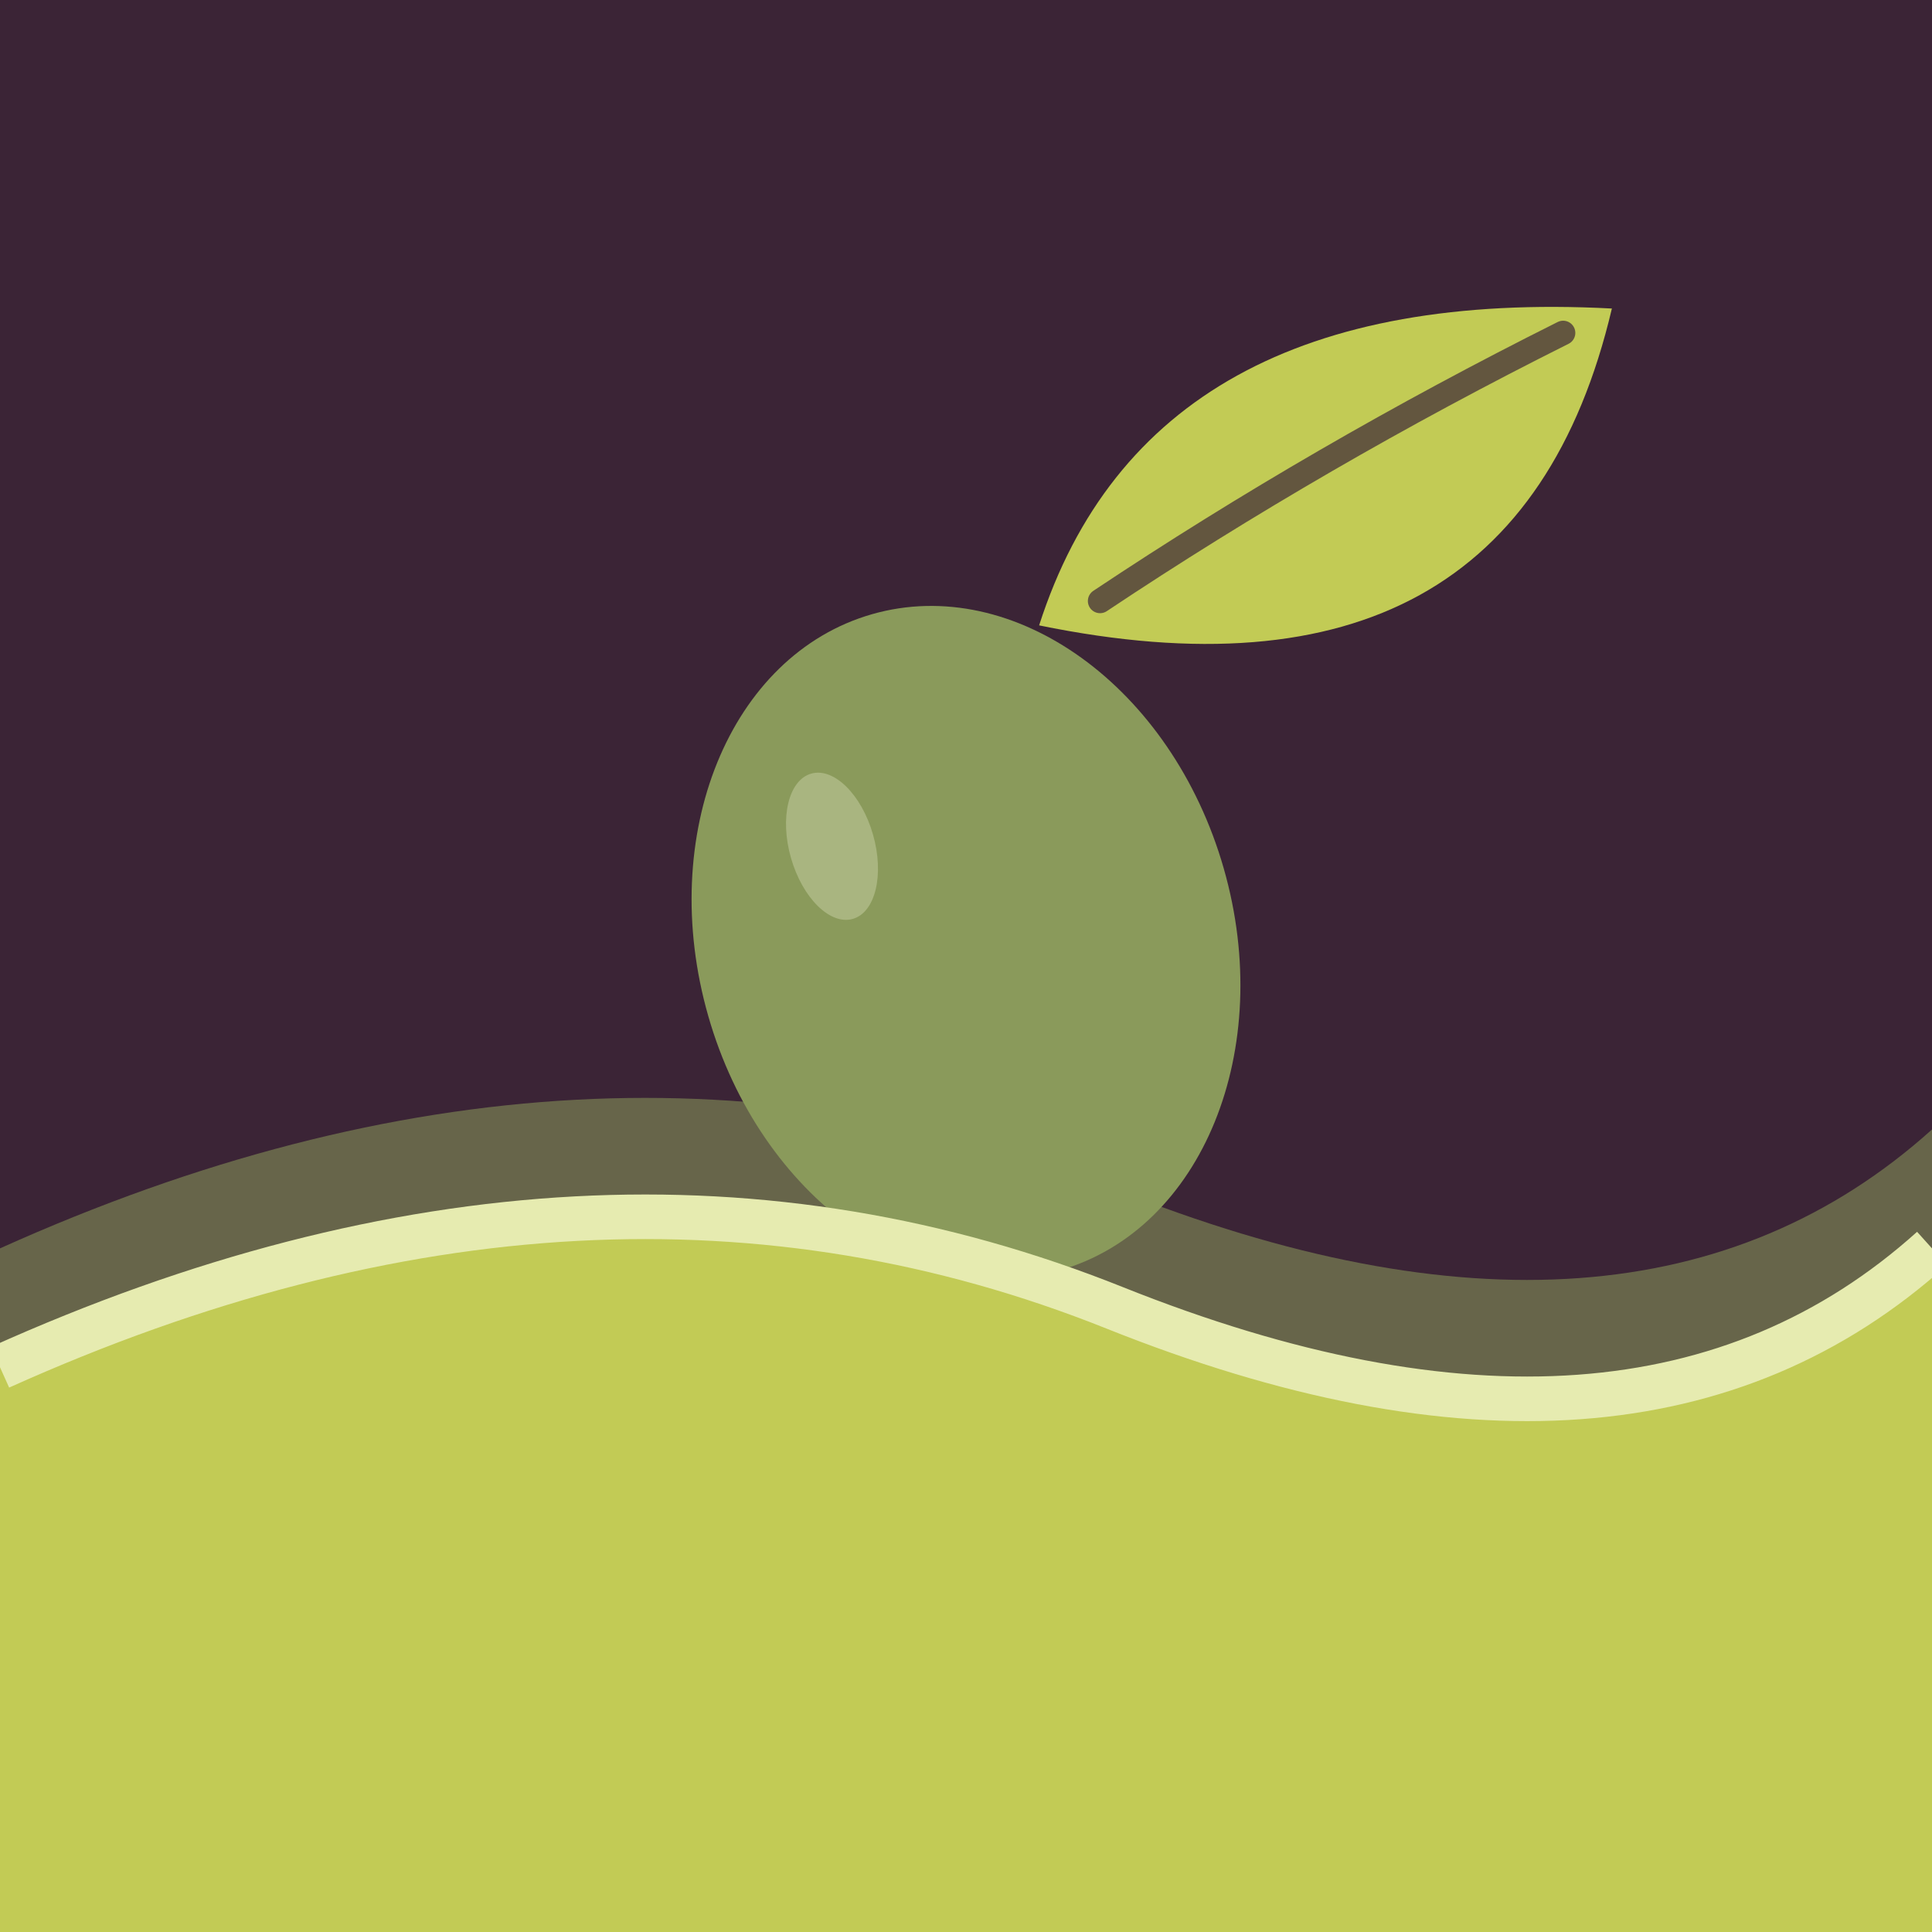
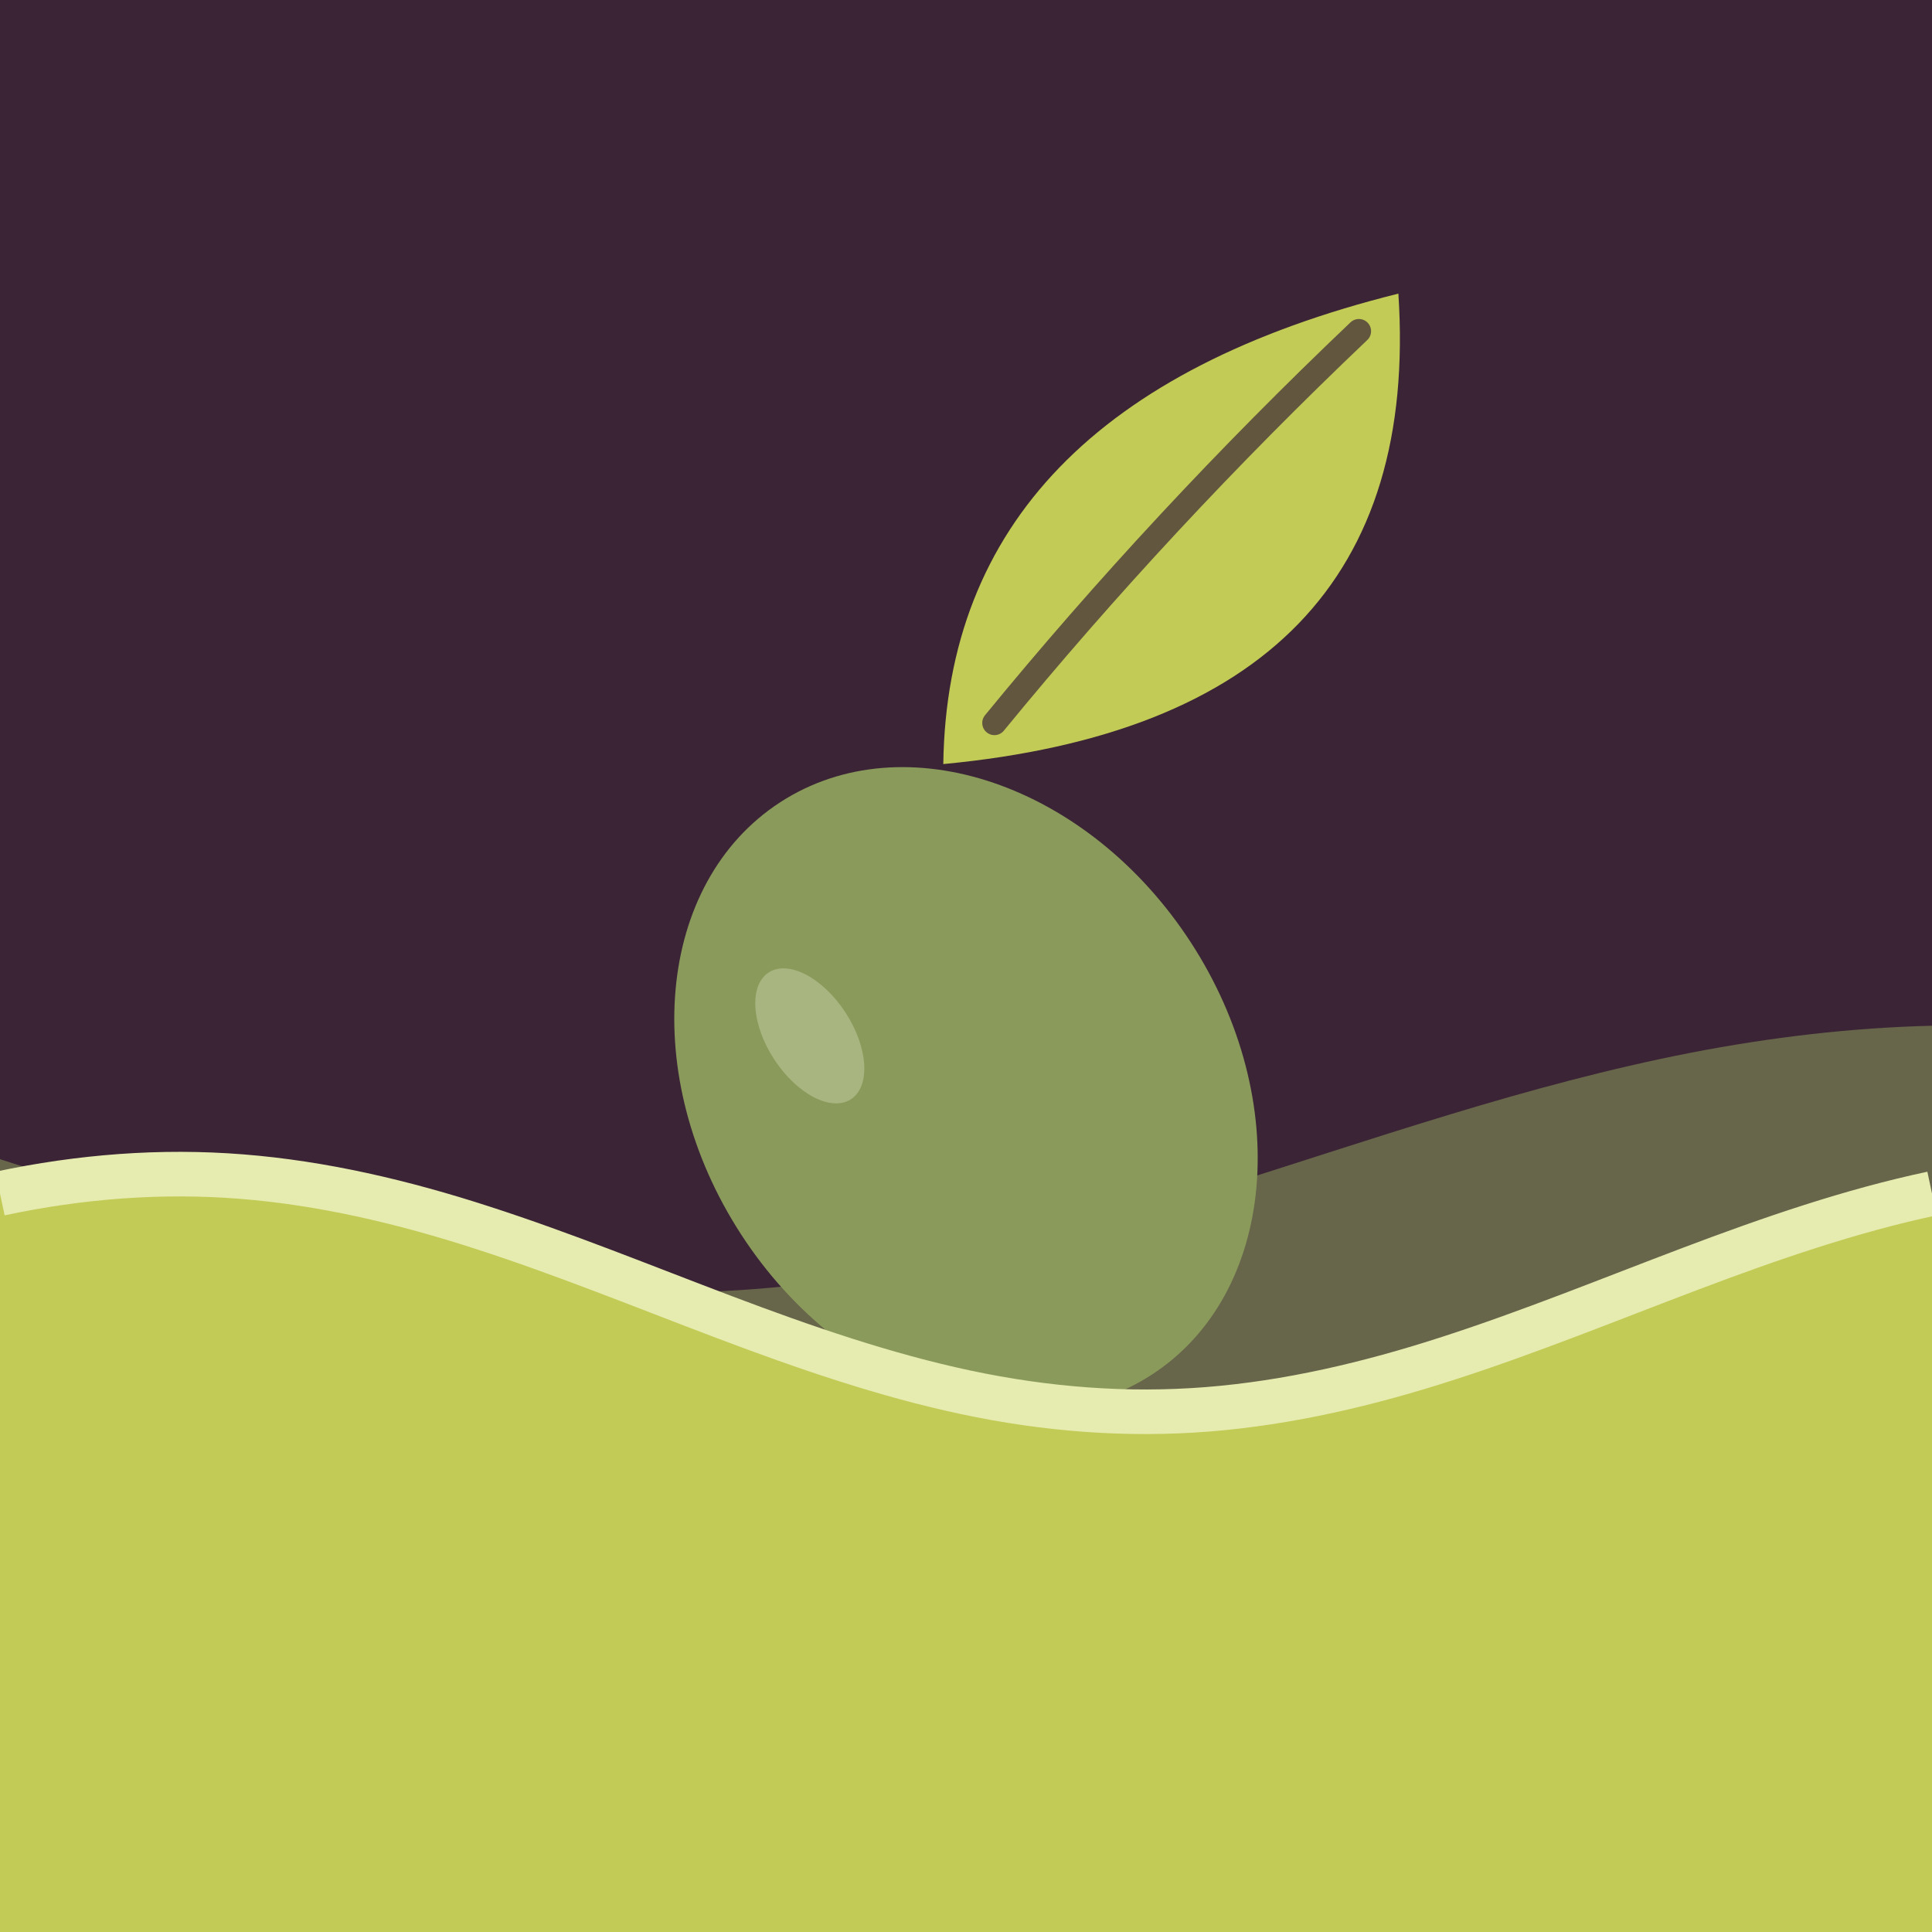
<svg xmlns="http://www.w3.org/2000/svg" width="512" height="512" viewBox="0 0 130 130" role="img" aria-label="Mazono">
  <defs>
    <clipPath id="tile">
      <rect width="130" height="130" />
    </clipPath>
  </defs>
  <g clip-path="url(#tile)">
    <rect width="130" height="130" fill="#3B2436" />
  </g>
  <g clip-path="url(#tile)">
-     <path d="M0 84Q40 66 75 80T130 76V130H0Z" fill="#67654A" />
+     <path d="M0 78.00C5.42 79.74 10.83 81.48 16.25 82.93C21.67 84.39 27.08 85.56 32.50 86.25C37.92 86.95 43.33 87.16 48.75 86.87C54.17 86.58 59.58 85.77 65.00 84.59C70.42 83.40 75.83 81.84 81.25 80.15C86.67 78.46 92.08 76.65 97.50 75.01C102.92 73.36 108.33 71.90 113.75 70.84C119.17 69.79 124.58 69.15 130.00 69.02V130H0Z" fill="#67654A" />
    <g transform="translate(65 88) scale(0.82) translate(-65 -88)">
-       <ellipse cx="65" cy="58" rx="22" ry="28" fill="#8A9A5B" transform="rotate(-16 65 58)" />
-       <ellipse cx="56.6" cy="47.4" rx="3.5" ry="6.2" fill="#F2F5D6" opacity="0.3" transform="rotate(-16 65 58)" />
-       <path d="M71 32Q80 4 118 6Q110 40 71 32Z" fill="#C2CB55" />
-       <path d="M76 30Q94 18 114 8" fill="none" stroke="#3B2436" stroke-width="2" stroke-linecap="round" opacity="0.7" />
+       <g transform="translate(0 12) rotate(-17 65 58)">
+         <ellipse cx="65" cy="58" rx="22" ry="28" fill="#8A9A5B" transform="rotate(-16 65 58)" />
+         <ellipse cx="56.6" cy="47.4" rx="3.5" ry="6.2" fill="#F2F5D6" opacity="0.3" transform="rotate(-16 65 58)" />
+         <path d="M71 32Q80 4 118 6Q110 40 71 32Z" fill="#C2CB55" />
+         <path d="M76 30Q94 18 114 8" fill="none" stroke="#3B2436" stroke-width="2" stroke-linecap="round" opacity="0.7" />
+       </g>
    </g>
-     <path d="M0 92Q40 74 75 88T130 84V130H0Z" fill="#C2CB55" />
-     <path d="M0 92Q40 74 75 88T130 84" fill="none" stroke="#E6EBB0" stroke-width="3" />
+     <path d="M0 80.31C5.42 79.16 10.83 78.74 16.25 79.17C21.67 79.60 27.08 80.86 32.50 82.62C37.92 84.37 43.33 86.58 48.75 88.63C54.17 90.68 59.58 92.54 65.00 93.69C70.42 94.84 75.83 95.26 81.25 94.83C86.67 94.40 92.08 93.14 97.50 91.38C102.92 89.63 108.33 87.42 113.75 85.37C119.17 83.32 124.58 81.46 130.00 80.31V130H0Z" fill="#C2CB55" />
+     <path d="M0 80.31C5.42 79.16 10.83 78.74 16.25 79.17C21.67 79.60 27.08 80.86 32.50 82.62C37.92 84.37 43.33 86.58 48.75 88.63C54.17 90.68 59.58 92.54 65.00 93.69C70.42 94.84 75.83 95.26 81.25 94.83C86.67 94.40 92.08 93.14 97.50 91.38C102.92 89.63 108.33 87.42 113.75 85.37C119.17 83.32 124.58 81.46 130.00 80.31" fill="none" stroke="#E6EBB0" stroke-width="3" />
  </g>
</svg>
